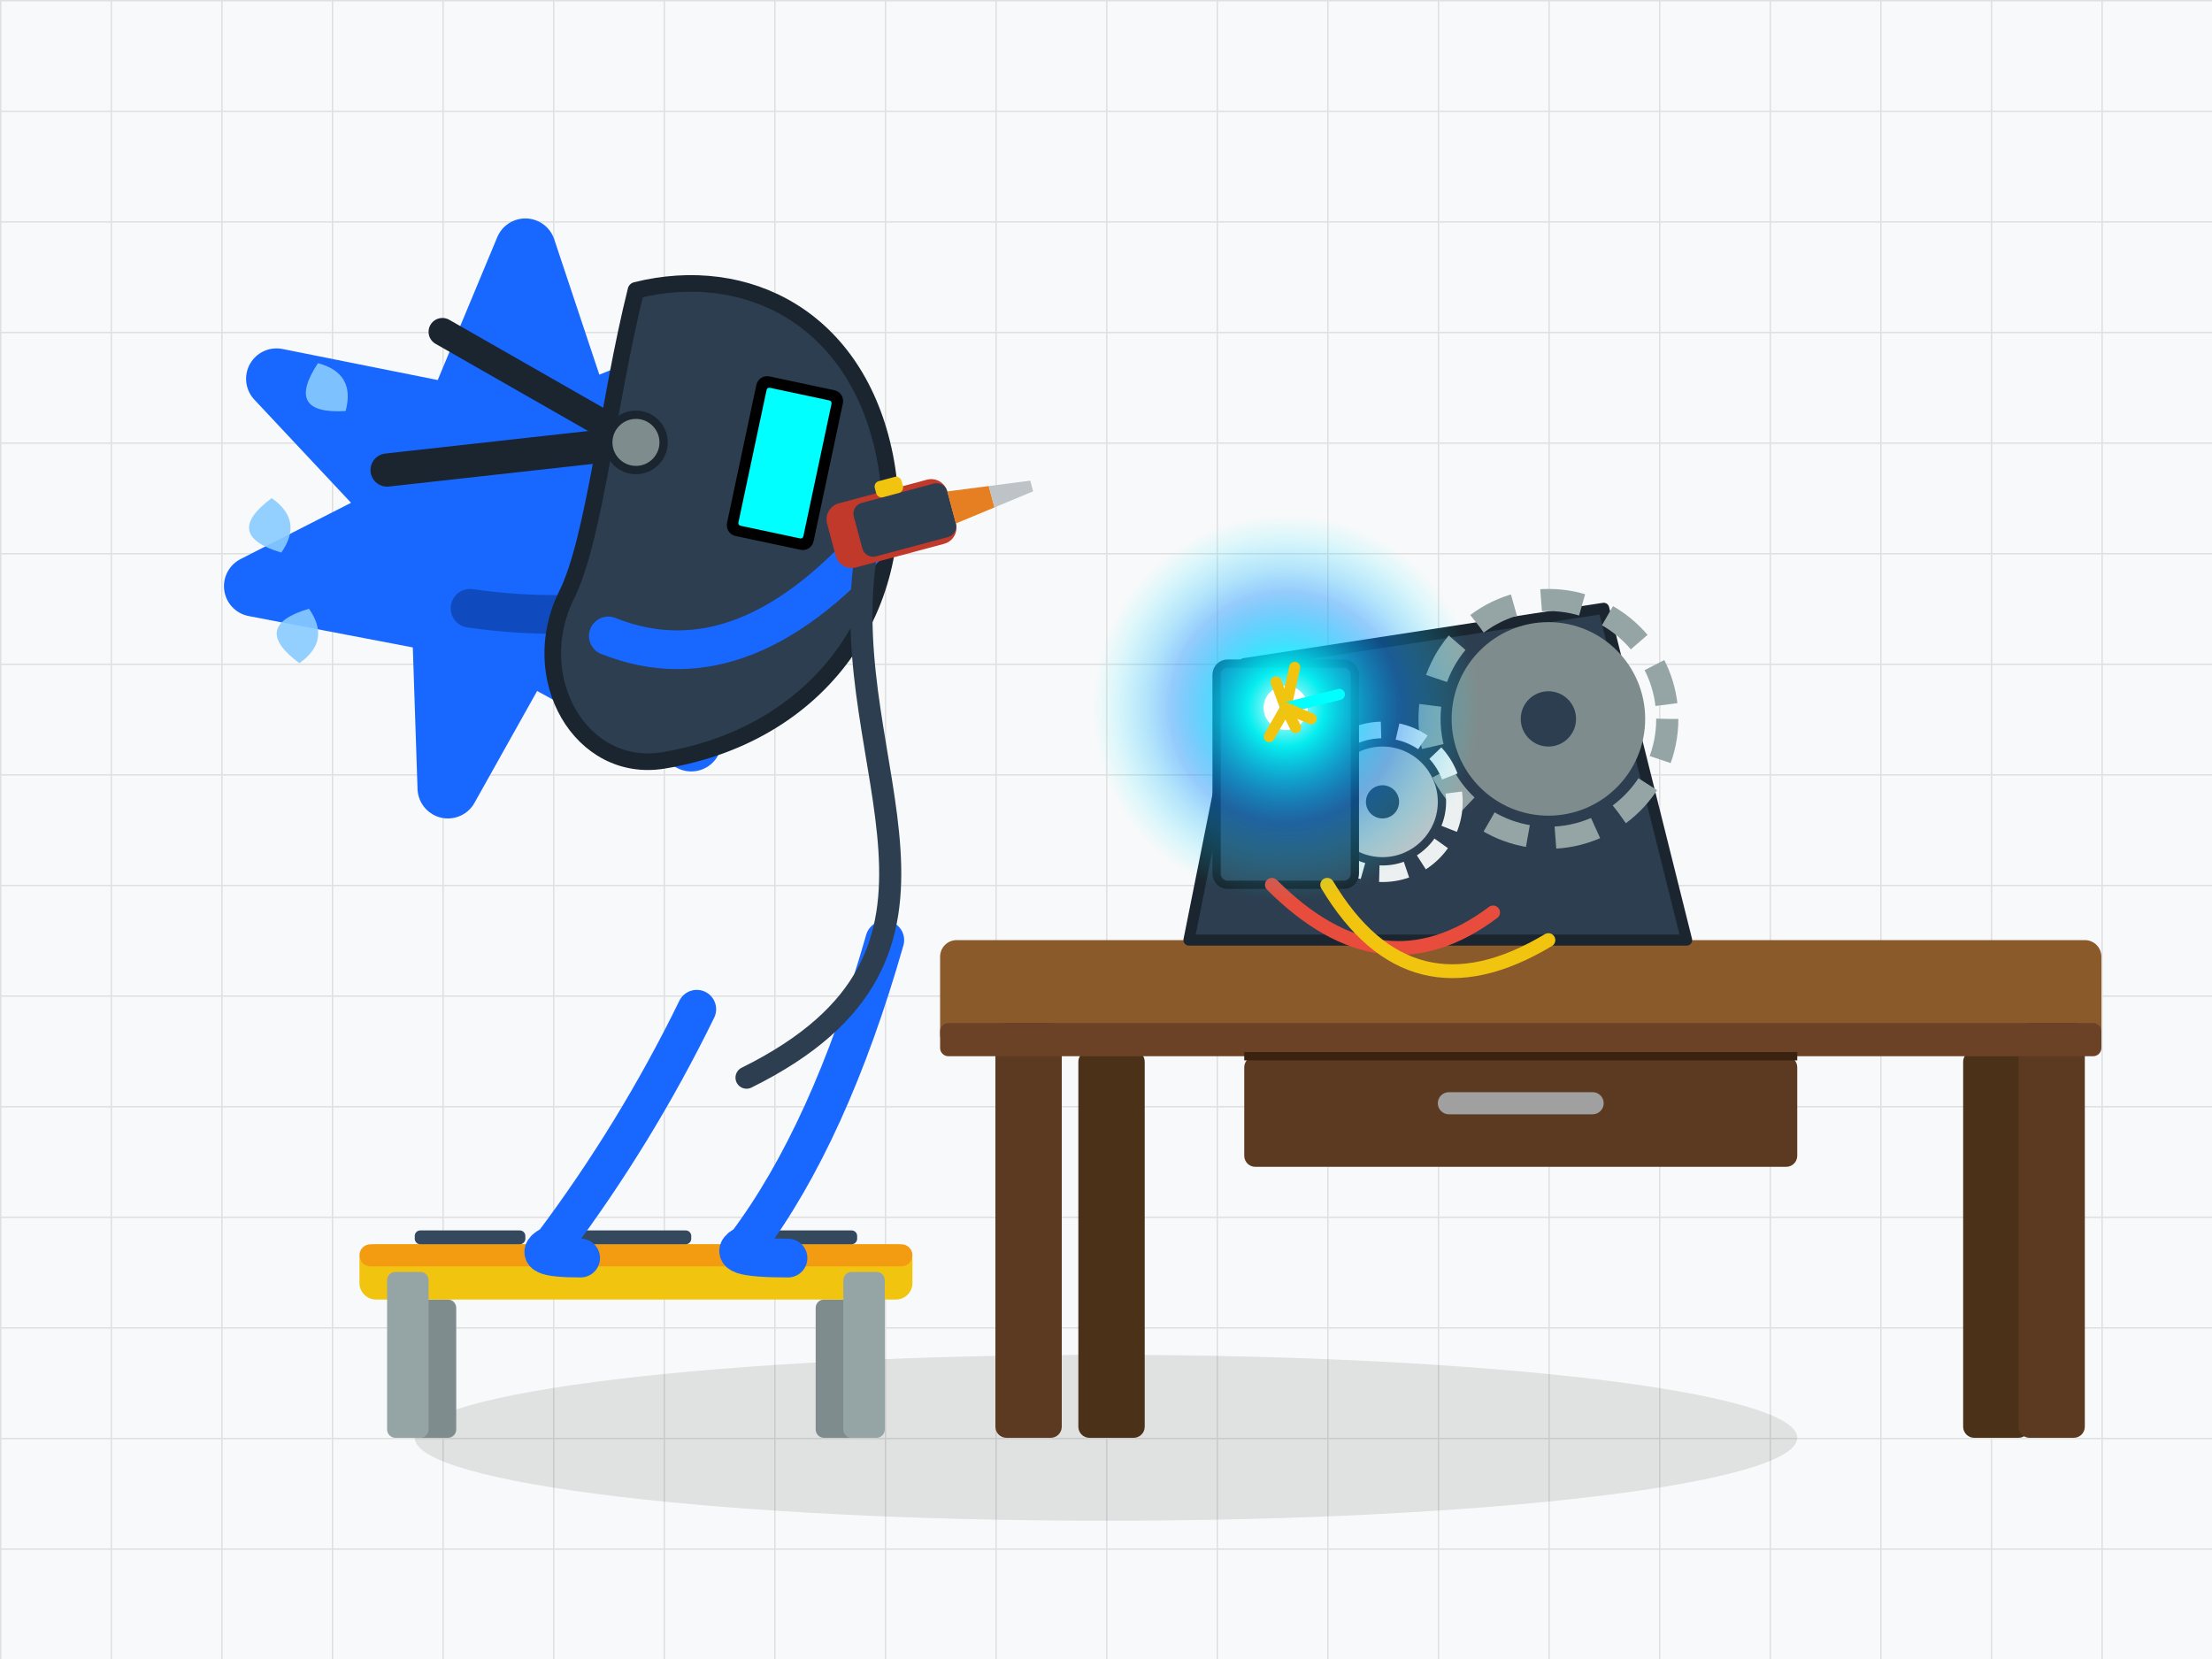
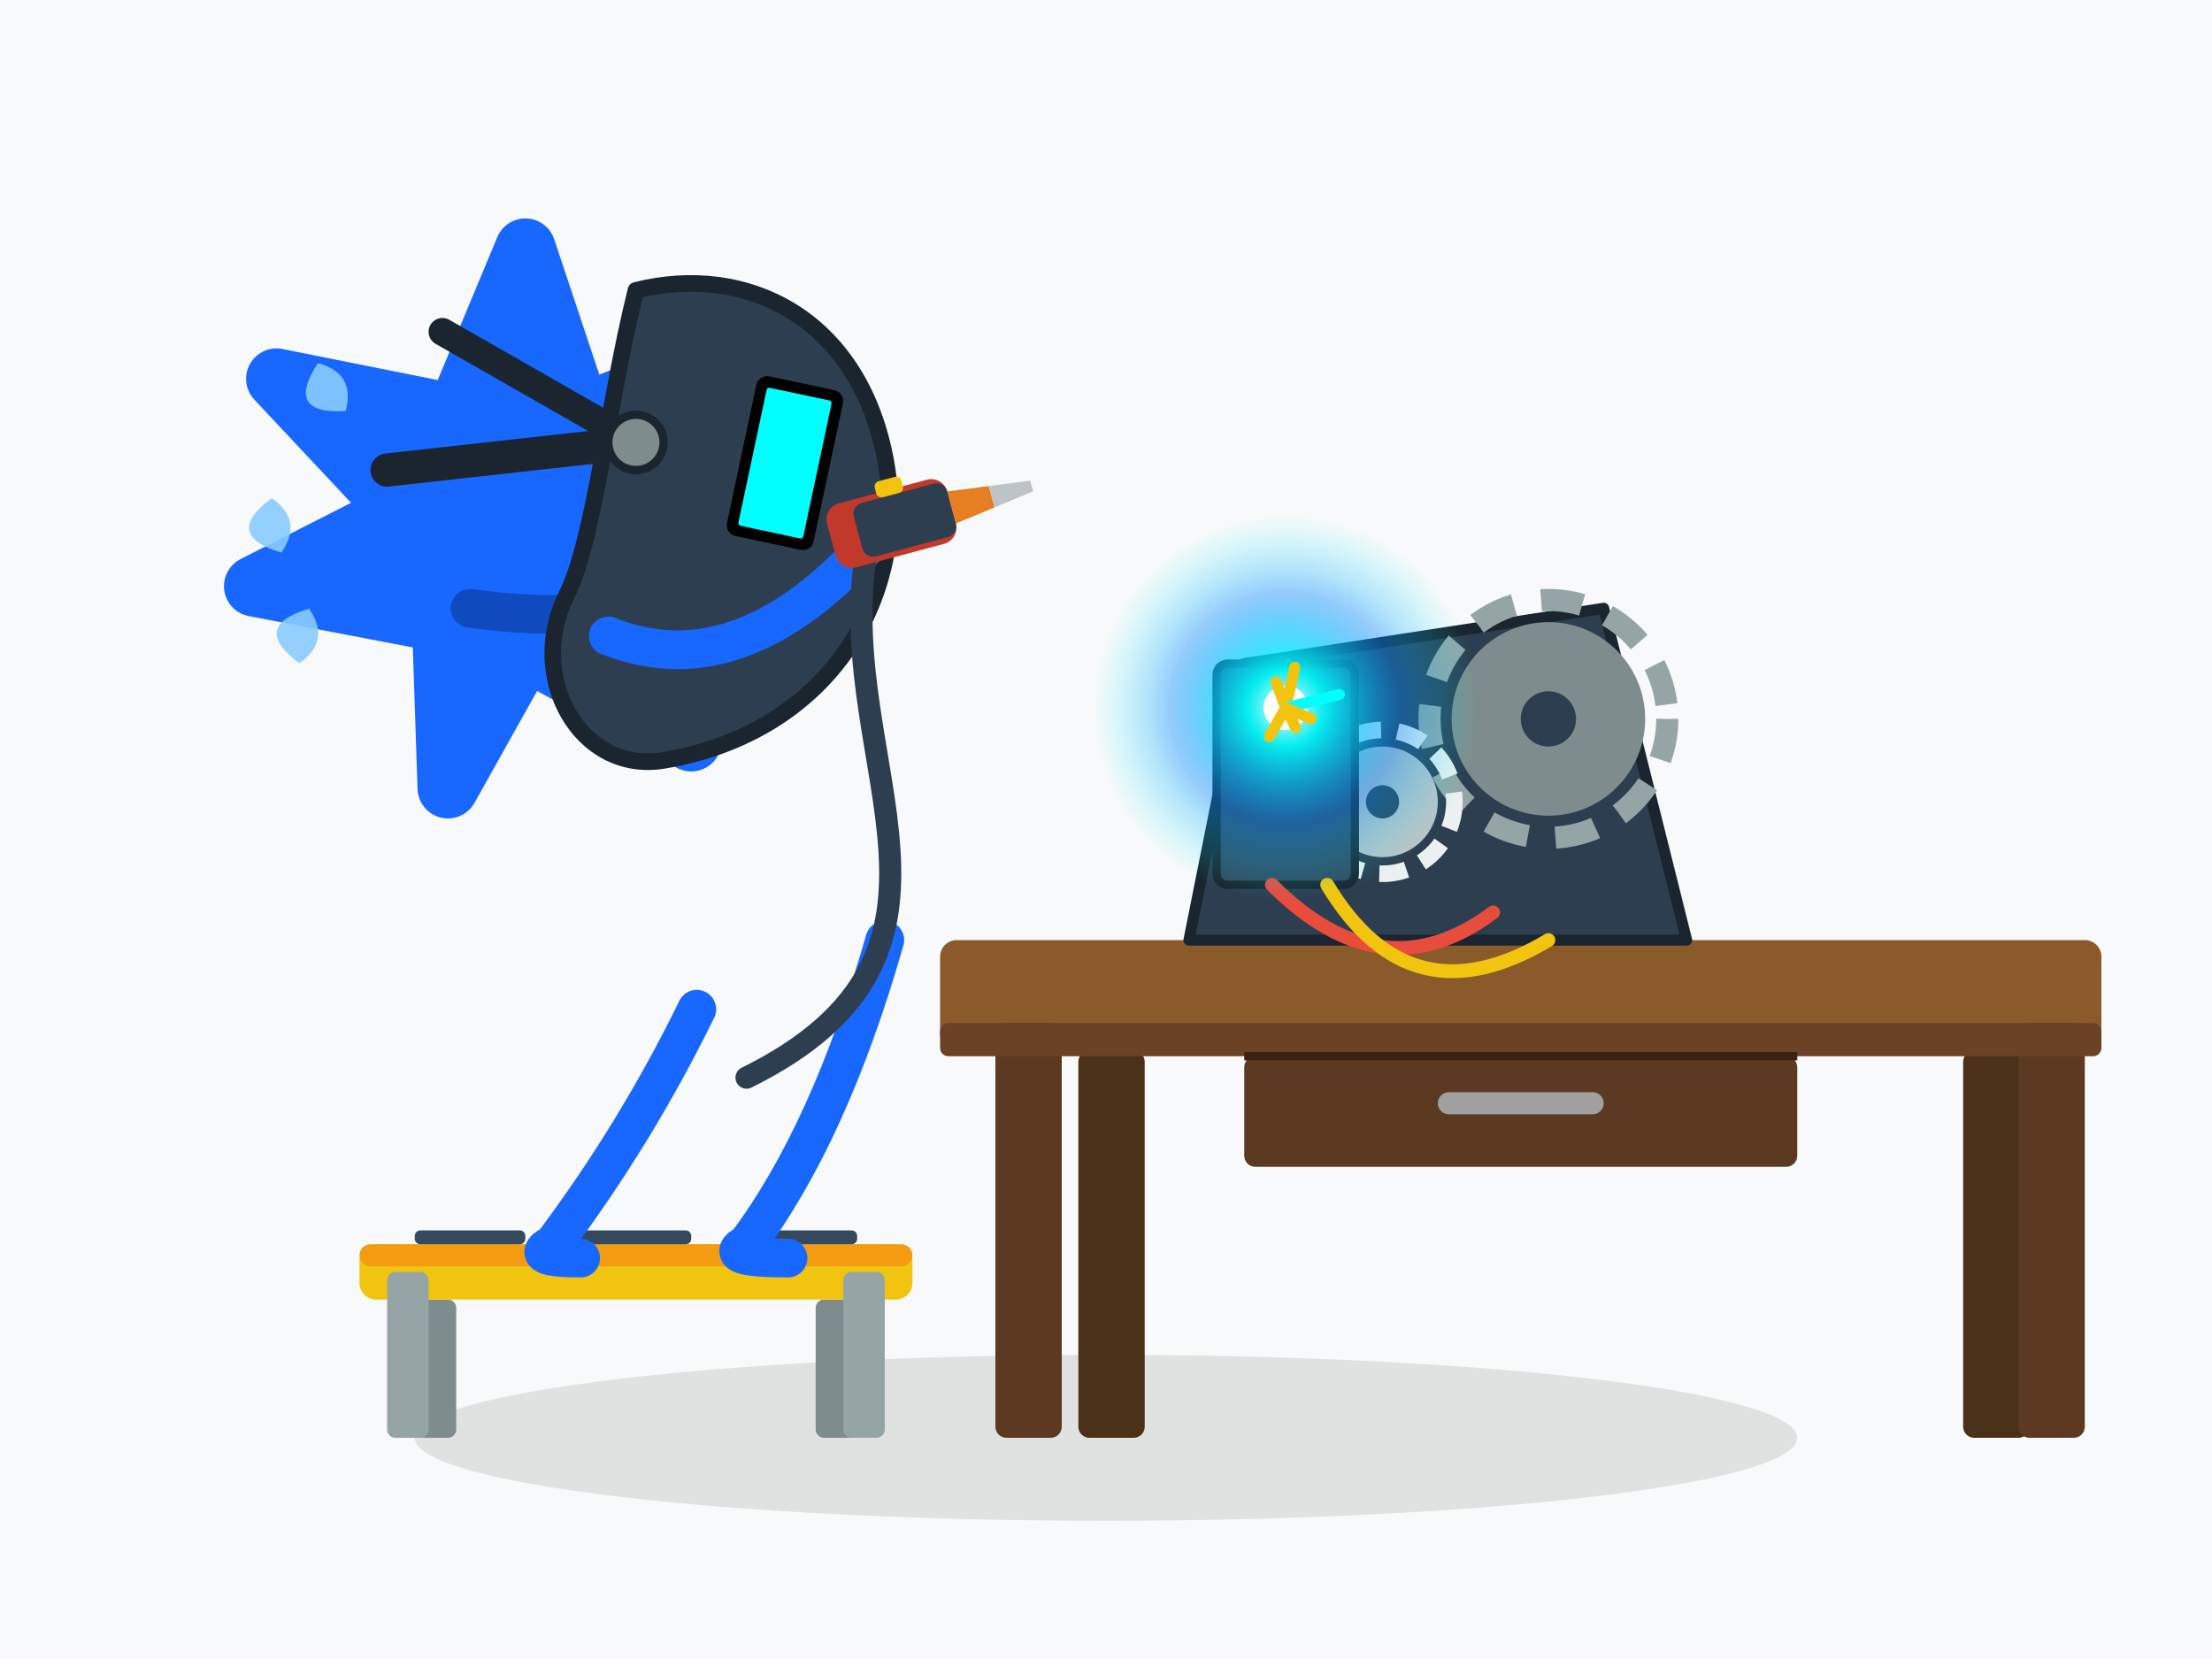
<svg xmlns="http://www.w3.org/2000/svg" viewBox="0 0 800 600" width="100%" height="100%">
  <defs>
-     <pattern id="grid" width="40" height="40" patternUnits="userSpaceOnUse">
-       <path d="M 40 0 L 0 0 0 40" fill="none" stroke="#e0e0e0" stroke-width="1" />
-     </pattern>
    <radialGradient id="arcGlow" cx="50%" cy="50%" r="50%">
      <stop offset="0%" stop-color="#ffffff" stop-opacity="1" />
      <stop offset="20%" stop-color="#00ffff" stop-opacity="0.9" />
      <stop offset="60%" stop-color="#0088ff" stop-opacity="0.4" />
      <stop offset="100%" stop-color="#00ffff" stop-opacity="0" />
    </radialGradient>
  </defs>
  <rect width="100%" height="100%" fill="#f8f9fa" />
-   <rect width="100%" height="100%" fill="url(#grid)" />
  <ellipse cx="400" cy="520" rx="250" ry="30" fill="#000000" opacity="0.1" />
  <g id="workbench">
    <rect x="390" y="380" width="24" height="140" fill="#4a3118" rx="4" />
    <rect x="710" y="380" width="24" height="140" fill="#4a3118" rx="4" />
    <rect x="340" y="340" width="420" height="40" fill="#8b5a2b" rx="6" />
    <rect x="360" y="370" width="24" height="150" fill="#5c3a21" rx="4" />
    <rect x="730" y="370" width="24" height="150" fill="#5c3a21" rx="4" />
    <rect x="340" y="370" width="420" height="12" fill="#6b4226" rx="3" />
    <rect x="450" y="382" width="200" height="40" fill="#5c3a21" rx="4" />
    <line x1="450" y1="382" x2="650" y2="382" stroke="#3a2210" stroke-width="3" />
    <rect x="520" y="395" width="60" height="8" fill="#a0a0a0" rx="4" />
  </g>
  <g id="gadget" transform="translate(420, 160)">
    <path d="M 10,180 L 30,80 L 160,60 L 190,180 Z" fill="#2c3e50" stroke="#1a252f" stroke-width="4" stroke-linejoin="round" />
    <g transform="translate(140, 100)">
      <g>
        <animateTransform attributeName="transform" type="rotate" from="0 0 0" to="360 0 0" dur="1.5s" repeatCount="indefinite" />
        <circle cx="0" cy="0" r="35" fill="#7f8c8d" />
        <circle cx="0" cy="0" r="43" fill="none" stroke="#95a5a6" stroke-width="8" stroke-dasharray="15 10" />
        <circle cx="0" cy="0" r="10" fill="#2c3e50" />
      </g>
    </g>
    <g transform="translate(80, 130)">
      <g>
        <animateTransform attributeName="transform" type="rotate" from="360 0 0" to="0 0 0" dur="0.8s" repeatCount="indefinite" />
        <circle cx="0" cy="0" r="20" fill="#bdc3c7" />
        <circle cx="0" cy="0" r="26" fill="none" stroke="#ecf0f1" stroke-width="6" stroke-dasharray="10 6" />
        <circle cx="0" cy="0" r="6" fill="#2c3e50" />
      </g>
    </g>
    <rect x="20" y="80" width="50" height="80" fill="#34495e" stroke="#1a252f" stroke-width="3" rx="4" />
    <path d="M 40,160 Q 80,200 120,170" fill="none" stroke="#e74c3c" stroke-width="5" stroke-linecap="round" />
    <path d="M 60,160 Q 90,210 140,180" fill="none" stroke="#f1c40f" stroke-width="5" stroke-linecap="round" />
  </g>
  <g id="step-stool">
    <rect x="150" y="470" width="15" height="50" fill="#7f8c8d" rx="3" />
    <rect x="295" y="470" width="15" height="50" fill="#7f8c8d" rx="3" />
    <rect x="130" y="450" width="200" height="20" fill="#f1c40f" rx="6" />
    <rect x="130" y="450" width="200" height="8" fill="#f39c12" rx="4" />
    <rect x="140" y="460" width="15" height="60" fill="#95a5a6" rx="3" />
    <rect x="305" y="460" width="15" height="60" fill="#95a5a6" rx="3" />
    <rect x="150" y="445" width="40" height="5" fill="#34495e" rx="2" />
    <rect x="210" y="445" width="40" height="5" fill="#34495e" rx="2" />
    <rect x="270" y="445" width="40" height="5" fill="#34495e" rx="2" />
  </g>
  <g id="character">
    <path d="M 252,365 Q 230,410 200,450 Q 190,455 210,455" fill="none" stroke="#1867ff" stroke-width="14" stroke-linecap="round" stroke-linejoin="round" />
    <path d="M 320,340 Q 300,410 270,450 Q 260,455 285,455" fill="none" stroke="#1867ff" stroke-width="14" stroke-linecap="round" stroke-linejoin="round" />
    <g id="upper-body">
      <animateTransform attributeName="transform" type="translate" values="90 80; 89 82; 92 79; 88 81; 90 80" dur="0.08s" repeatCount="indefinite" />
      <polygon points="190,90 210,150 268,127 230,170 287,190 225,205 250,268 190,235 162,285 160,225 92,212 145,185 100,137 165,150" fill="#1867ff" stroke="#1867ff" stroke-width="22" stroke-linejoin="round" />
      <g fill="#88ccff" opacity="0.9">
        <g>
          <animateTransform attributeName="transform" type="translate" values="0 0; -40 -10; -60 -20" keyTimes="0; 0.6; 1" dur="0.4s" repeatCount="indefinite" />
          <animate attributeName="opacity" values="0; 1; 0" keyTimes="0; 0.3; 1" dur="0.4s" repeatCount="indefinite" />
          <path d="M 120,130 Q 100,140 120,150 Q 130,140 120,130" transform="rotate(-30 120 140)" />
        </g>
        <g>
          <animateTransform attributeName="transform" type="translate" values="0 0; -50 0; -80 0" keyTimes="0; 0.7; 1" dur="0.5s" repeatCount="indefinite" />
          <animate attributeName="opacity" values="0; 1; 0" keyTimes="0; 0.2; 1" dur="0.5s" repeatCount="indefinite" />
          <path d="M 100,180 Q 80,190 100,200 Q 110,190 100,180" transform="rotate(-10 100 190)" />
        </g>
        <g>
          <animateTransform attributeName="transform" type="translate" values="0 0; -30 15; -50 25" keyTimes="0; 0.5; 1" dur="0.3s" repeatCount="indefinite" />
          <animate attributeName="opacity" values="0; 1; 0" keyTimes="0; 0.4; 1" dur="0.3s" repeatCount="indefinite" />
          <path d="M 110,220 Q 90,230 110,240 Q 120,230 110,220" transform="rotate(10 110 230)" />
        </g>
      </g>
      <path d="M 170,220 Q 240,230 300,195" fill="none" stroke="#0f4bbf" stroke-width="14" stroke-linecap="round" />
      <circle cx="300" cy="195" r="7" fill="#0f4bbf" />
      <g id="helmet">
        <path d="M 230,160 L 140,170" stroke="#1a252f" stroke-width="12" stroke-linecap="round" />
        <path d="M 230,160 L 160,120" stroke="#1a252f" stroke-width="10" stroke-linecap="round" />
        <path d="M 230,105 C 270,95 310,115 320,165 C 330,215 300,265 240,275 C 210,280 190,245 205,215 C 215,195 220,145 230,105 Z" fill="#2c3e50" stroke="#1a252f" stroke-width="6" stroke-linejoin="round" />
        <circle cx="230" cy="160" r="10" fill="#7f8c8d" stroke="#1a252f" stroke-width="3" />
        <rect x="270" y="140" width="28" height="55" fill="#111111" stroke="#000000" stroke-width="4" transform="rotate(12 284 167)" rx="2" />
        <rect x="272" y="142" width="24" height="51" fill="#00ffff" transform="rotate(12 284 167)" rx="1">
          <animate attributeName="opacity" values="0.3; 0.9; 0.2; 1; 0.4" dur="0.15s" repeatCount="indefinite" />
        </rect>
      </g>
      <path d="M 220,230 Q 270,250 320,190" fill="none" stroke="#1867ff" stroke-width="14" stroke-linecap="round" />
      <circle cx="320" cy="190" r="7" fill="#1867ff" />
      <g id="torch" transform="translate(320, 190) rotate(-15)">
        <path d="M -10,10 C -40,80 0,160 -100,180" fill="none" stroke="#2c3e50" stroke-width="8" stroke-linecap="round" />
        <rect x="-20" y="-12" width="45" height="24" rx="6" fill="#c0392b" />
        <rect x="-10" y="-10" width="35" height="20" rx="4" fill="#2c3e50" />
        <rect x="0" y="-16" width="10" height="6" fill="#f1c40f" rx="2" />
        <polygon points="25,-6 40,-4 40,4 25,6" fill="#e67e22" />
        <polygon points="40,-4 55,-2 55,2 40,4" fill="#bdc3c7" />
      </g>
    </g>
  </g>
  <g id="welding-fx" transform="translate(465, 256)">
    <circle cx="0" cy="0" r="70" fill="url(#arcGlow)">
      <animate attributeName="r" values="50; 90; 60; 80; 55" dur="0.1s" repeatCount="indefinite" />
      <animate attributeName="opacity" values="0.7; 1; 0.6; 1; 0.8" dur="0.1s" repeatCount="indefinite" />
    </circle>
    <circle cx="0" cy="0" r="8" fill="#ffffff">
      <animate attributeName="r" values="6; 12; 7" dur="0.05s" repeatCount="indefinite" />
    </circle>
    <g stroke="#f1c40f" stroke-width="4" stroke-linecap="round">
      <line x1="0" y1="0" x2="-30" y2="-80" stroke-dasharray="10 100">
        <animate attributeName="stroke-dashoffset" values="110; -20" dur="0.2s" repeatCount="indefinite" />
      </line>
      <line x1="0" y1="0" x2="20" y2="-90" stroke-dasharray="15 120">
        <animate attributeName="stroke-dashoffset" values="135; -30" dur="0.25s" repeatCount="indefinite" />
      </line>
      <line x1="0" y1="0" x2="-40" y2="70" stroke-dasharray="12 110">
        <animate attributeName="stroke-dashoffset" values="122; -20" dur="0.18s" repeatCount="indefinite" />
      </line>
      <line x1="0" y1="0" x2="30" y2="60" stroke-dasharray="8 90">
        <animate attributeName="stroke-dashoffset" values="98; -10" dur="0.22s" repeatCount="indefinite" />
      </line>
      <line x1="0" y1="0" x2="80" y2="-20" stroke="#00ffff" stroke-dasharray="20 150">
        <animate attributeName="stroke-dashoffset" values="170; -30" dur="0.3s" repeatCount="indefinite" />
      </line>
      <line x1="0" y1="0" x2="70" y2="30" stroke-dasharray="10 100">
        <animate attributeName="stroke-dashoffset" values="110; -20" dur="0.15s" repeatCount="indefinite" />
      </line>
    </g>
  </g>
</svg>
